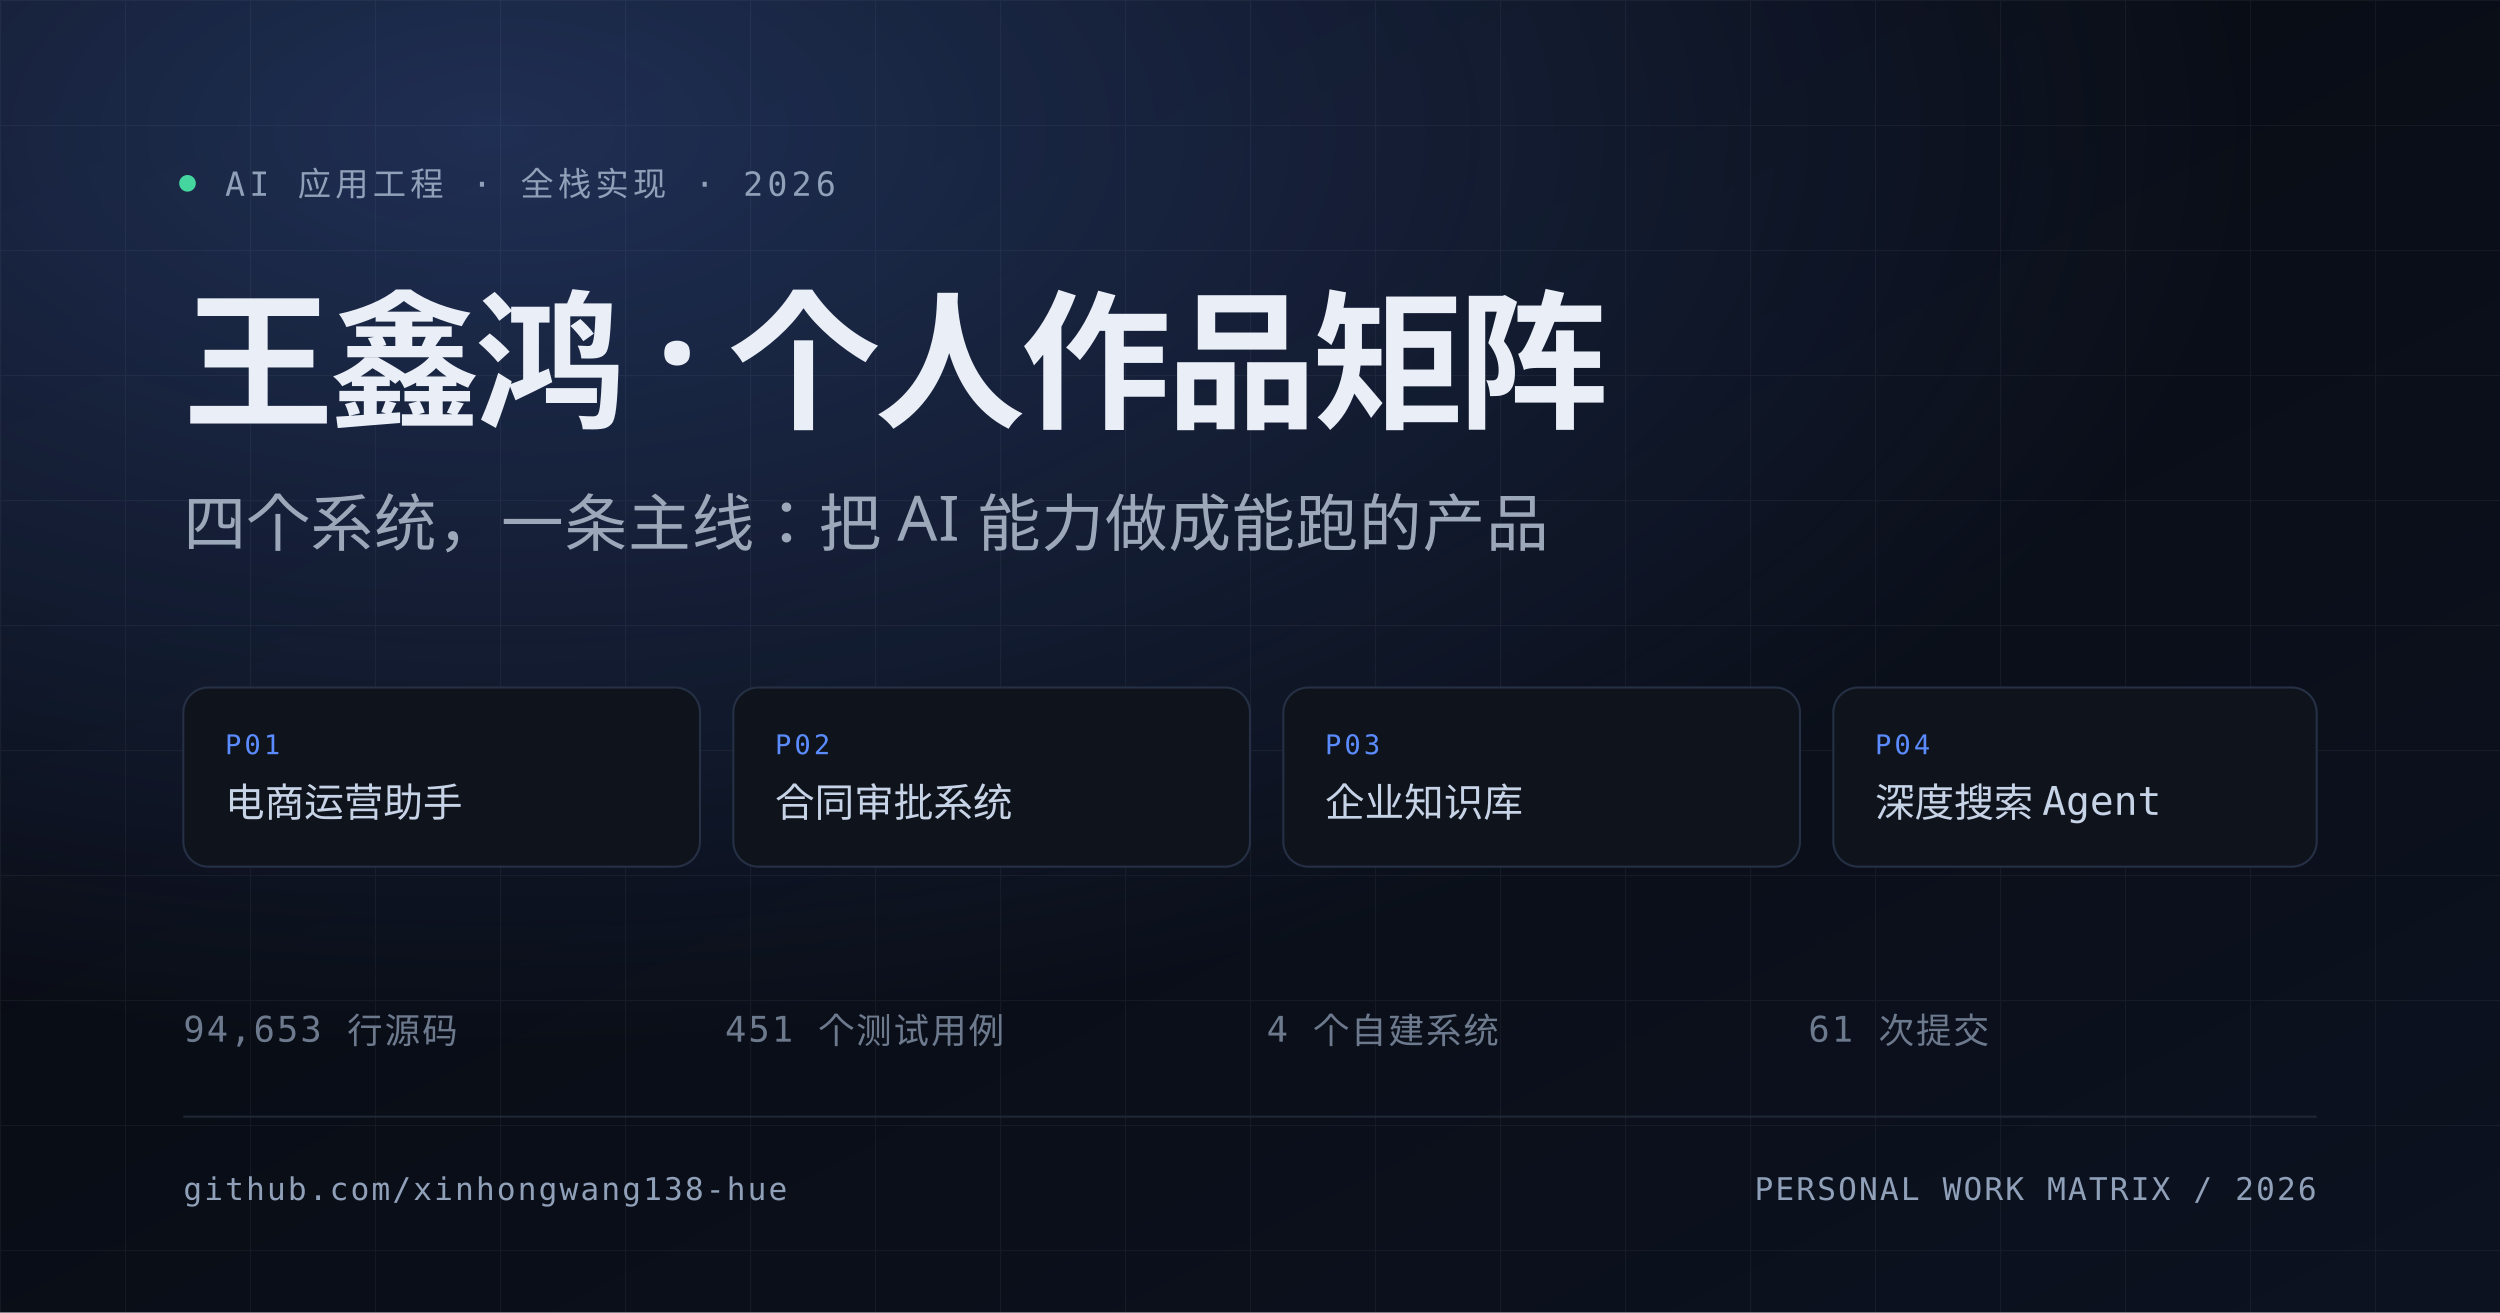
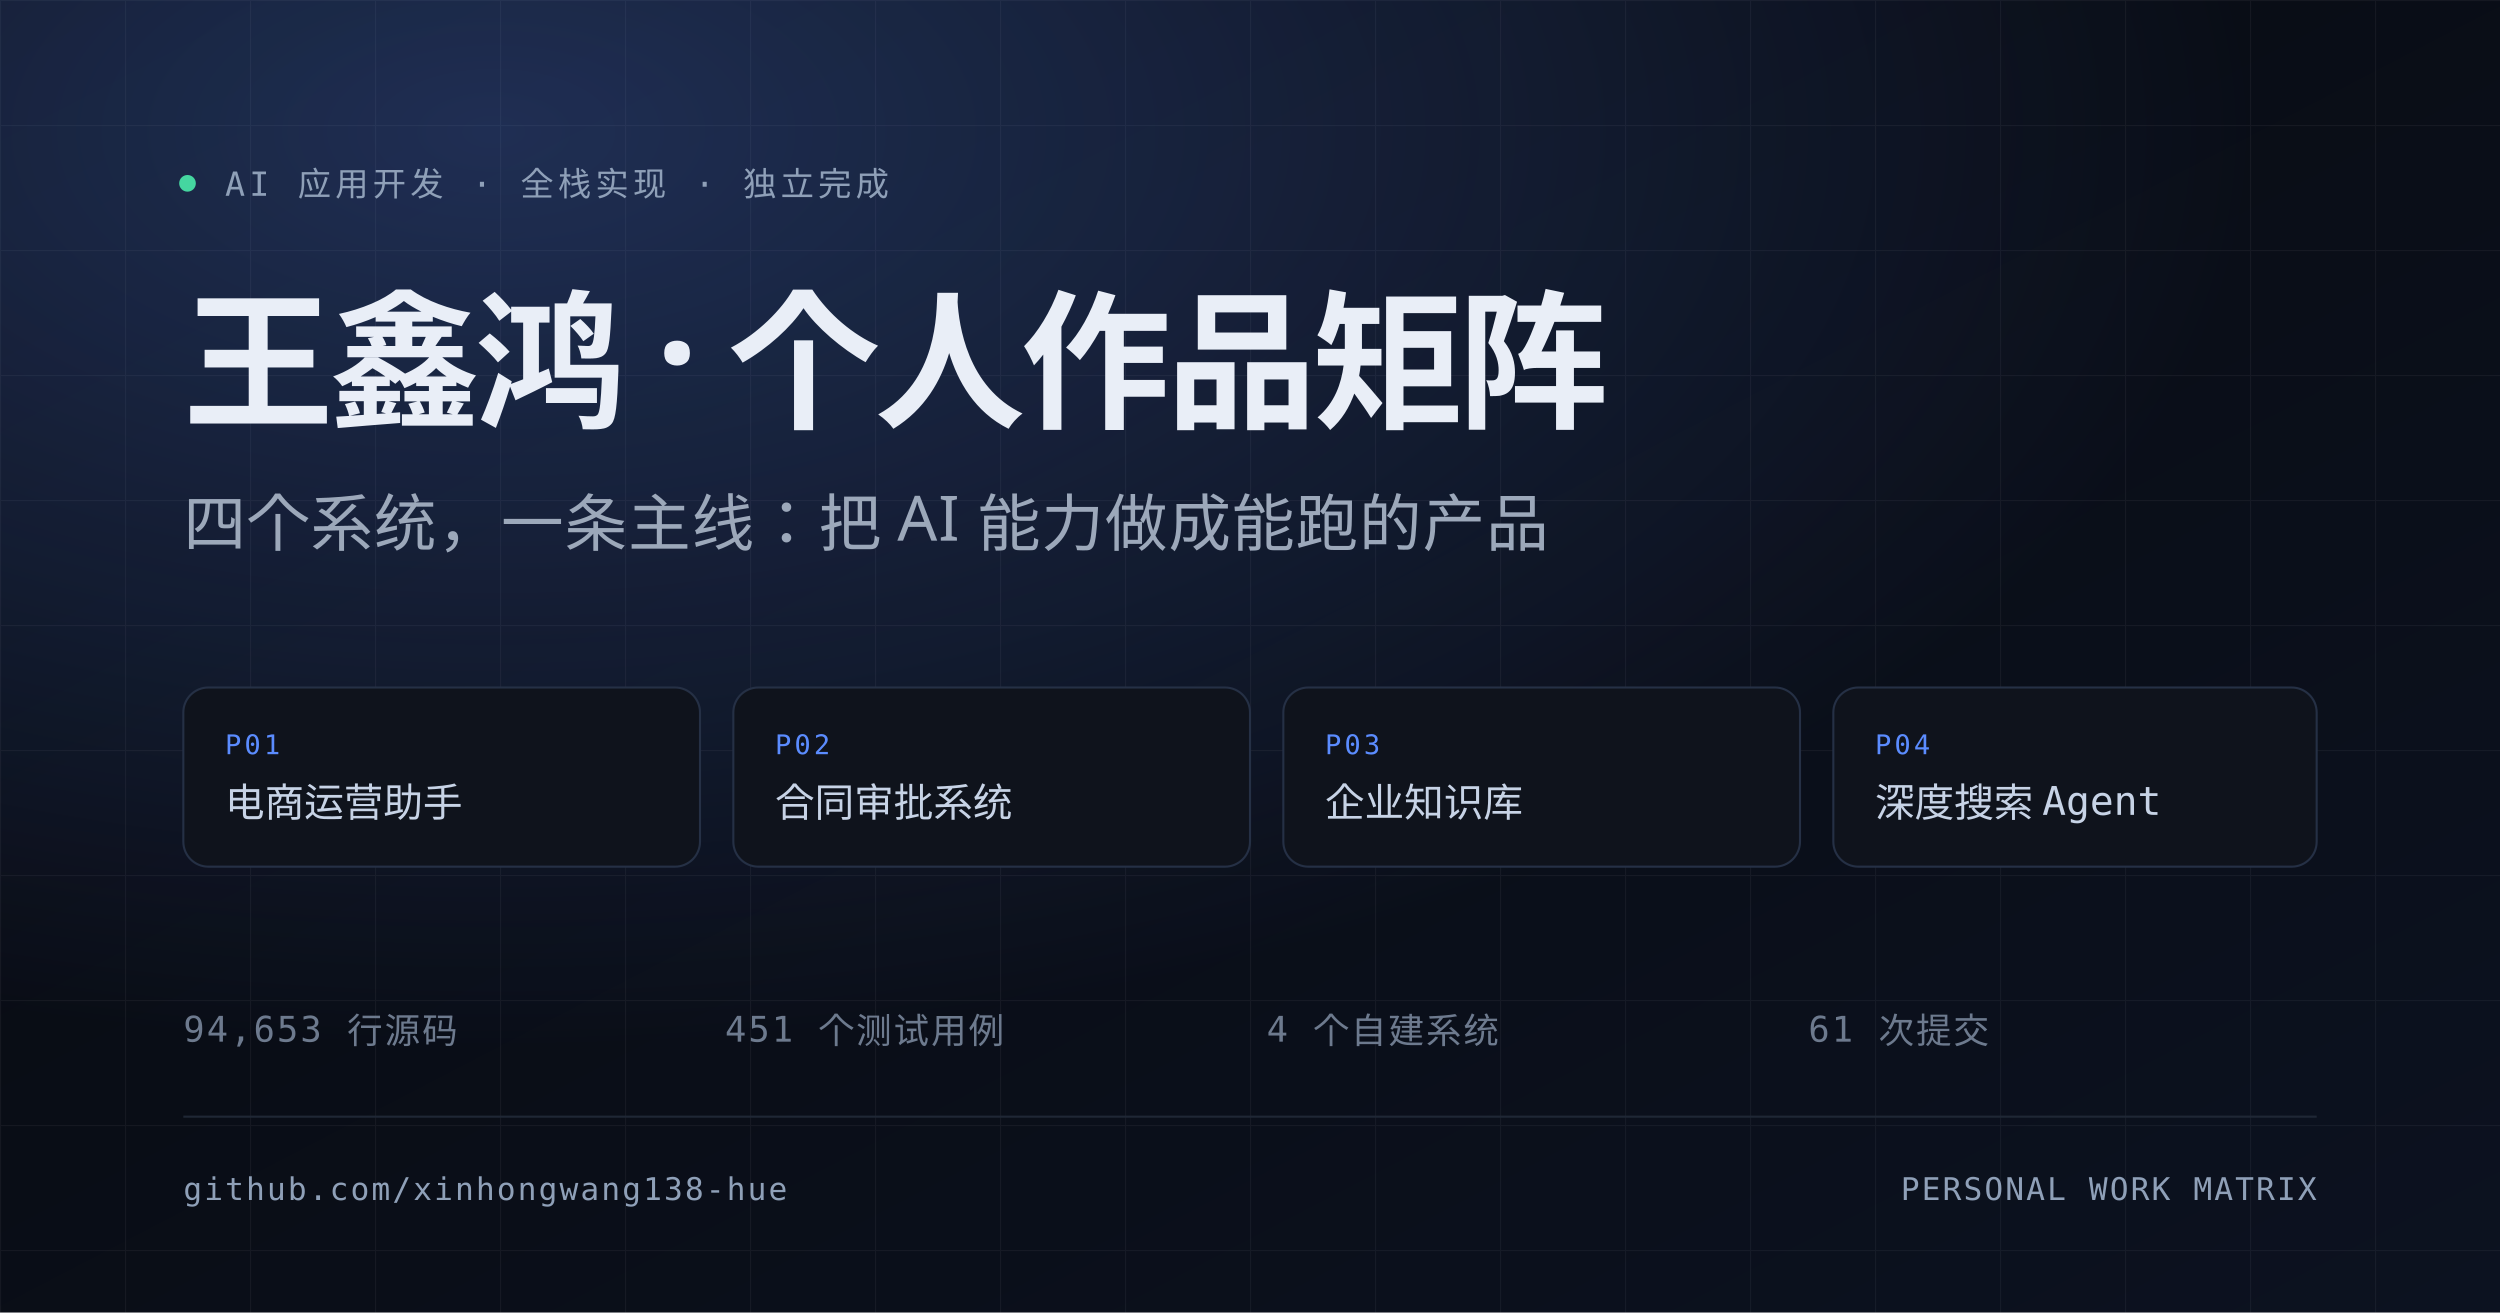
<svg xmlns="http://www.w3.org/2000/svg" viewBox="0 0 1200 630" width="1200" height="630">
  <defs>
    <linearGradient id="bg" x1="0" y1="0" x2="1" y2="1">
      <stop offset="0" stop-color="#07090E" />
      <stop offset="1" stop-color="#0C1220" />
    </linearGradient>
    <radialGradient id="glow" cx="0.2" cy="0.1" r="0.7">
      <stop offset="0" stop-color="#5B8CFF" stop-opacity="0.28" />
      <stop offset="1" stop-color="#5B8CFF" stop-opacity="0" />
    </radialGradient>
    <pattern id="grid" width="60" height="60" patternUnits="userSpaceOnUse">
      <path d="M60 0H0V60" fill="none" stroke="#FFFFFF" stroke-opacity="0.05" stroke-width="1" />
    </pattern>
  </defs>
  <rect width="1200" height="630" fill="url(#bg)" />
  <rect width="1200" height="630" fill="url(#grid)" />
  <rect width="1200" height="630" fill="url(#glow)" />
  <g font-family="'PingFang SC','Microsoft YaHei','Segoe UI',sans-serif">
    <g font-family="'Cascadia Code',Consolas,monospace" font-size="16" fill="#8FA0B8" letter-spacing="2">
      <circle cx="90" cy="88" r="4" fill="#45D6A0" />
-       <text x="108" y="94">AI 应用工程 · 全栈实现 · 2026</text>
+       <text x="108" y="94">AI 应用开发 · 全栈实现 · 独立完成</text>
    </g>
    <text x="88" y="200" font-size="72" font-weight="700" fill="#E9EEF7" letter-spacing="-2">王鑫鸿 · 个人作品矩阵</text>
    <text x="88" y="262" font-size="30" fill="#9CA8BA" letter-spacing="0.5">四个系统，一条主线：把 AI 能力做成能跑的产品</text>
    <g font-family="'Cascadia Code',Consolas,monospace" font-size="19" fill="#C7D3E6">
      <g>
        <rect x="88" y="330" width="248" height="86" rx="12" fill="#0F131C" stroke="#253045" />
        <text x="108" y="362" fill="#5B8CFF" font-size="13" letter-spacing="1.5">P01</text>
        <text x="108" y="392" font-size="19">电商运营助手</text>
      </g>
      <g>
        <rect x="352" y="330" width="248" height="86" rx="12" fill="#0F131C" stroke="#253045" />
        <text x="372" y="362" fill="#5B8CFF" font-size="13" letter-spacing="1.5">P02</text>
        <text x="372" y="392" font-size="19">合同审批系统</text>
      </g>
      <g>
        <rect x="616" y="330" width="248" height="86" rx="12" fill="#0F131C" stroke="#253045" />
        <text x="636" y="362" fill="#5B8CFF" font-size="13" letter-spacing="1.5">P03</text>
        <text x="636" y="392" font-size="19">企业知识库</text>
      </g>
      <g>
        <rect x="880" y="330" width="232" height="86" rx="12" fill="#0F131C" stroke="#253045" />
        <text x="900" y="362" fill="#5B8CFF" font-size="13" letter-spacing="1.5">P04</text>
        <text x="900" y="392" font-size="19">深度搜索 Agent</text>
      </g>
    </g>
    <g font-family="'Cascadia Code',Consolas,monospace" font-size="17" fill="#6D7A8E" letter-spacing="1">
      <text x="88" y="500">94,653 行源码</text>
      <text x="348" y="500">451 个测试用例</text>
      <text x="608" y="500">4 个自建系统</text>
      <text x="868" y="500">61 次提交</text>
    </g>
    <line x1="88" y1="536" x2="1112" y2="536" stroke="#1F2735" />
    <g font-family="'Cascadia Code',Consolas,monospace" font-size="15" fill="#8FA0B8" letter-spacing="1">
      <text x="88" y="576">github.com/xinhongwang138-hue</text>
-       <text x="1112" y="576" text-anchor="end">PERSONAL WORK MATRIX / 2026</text>
+       <text x="1112" y="576" text-anchor="end">PERSONAL WORK MATRIX</text>
    </g>
  </g>
</svg>
